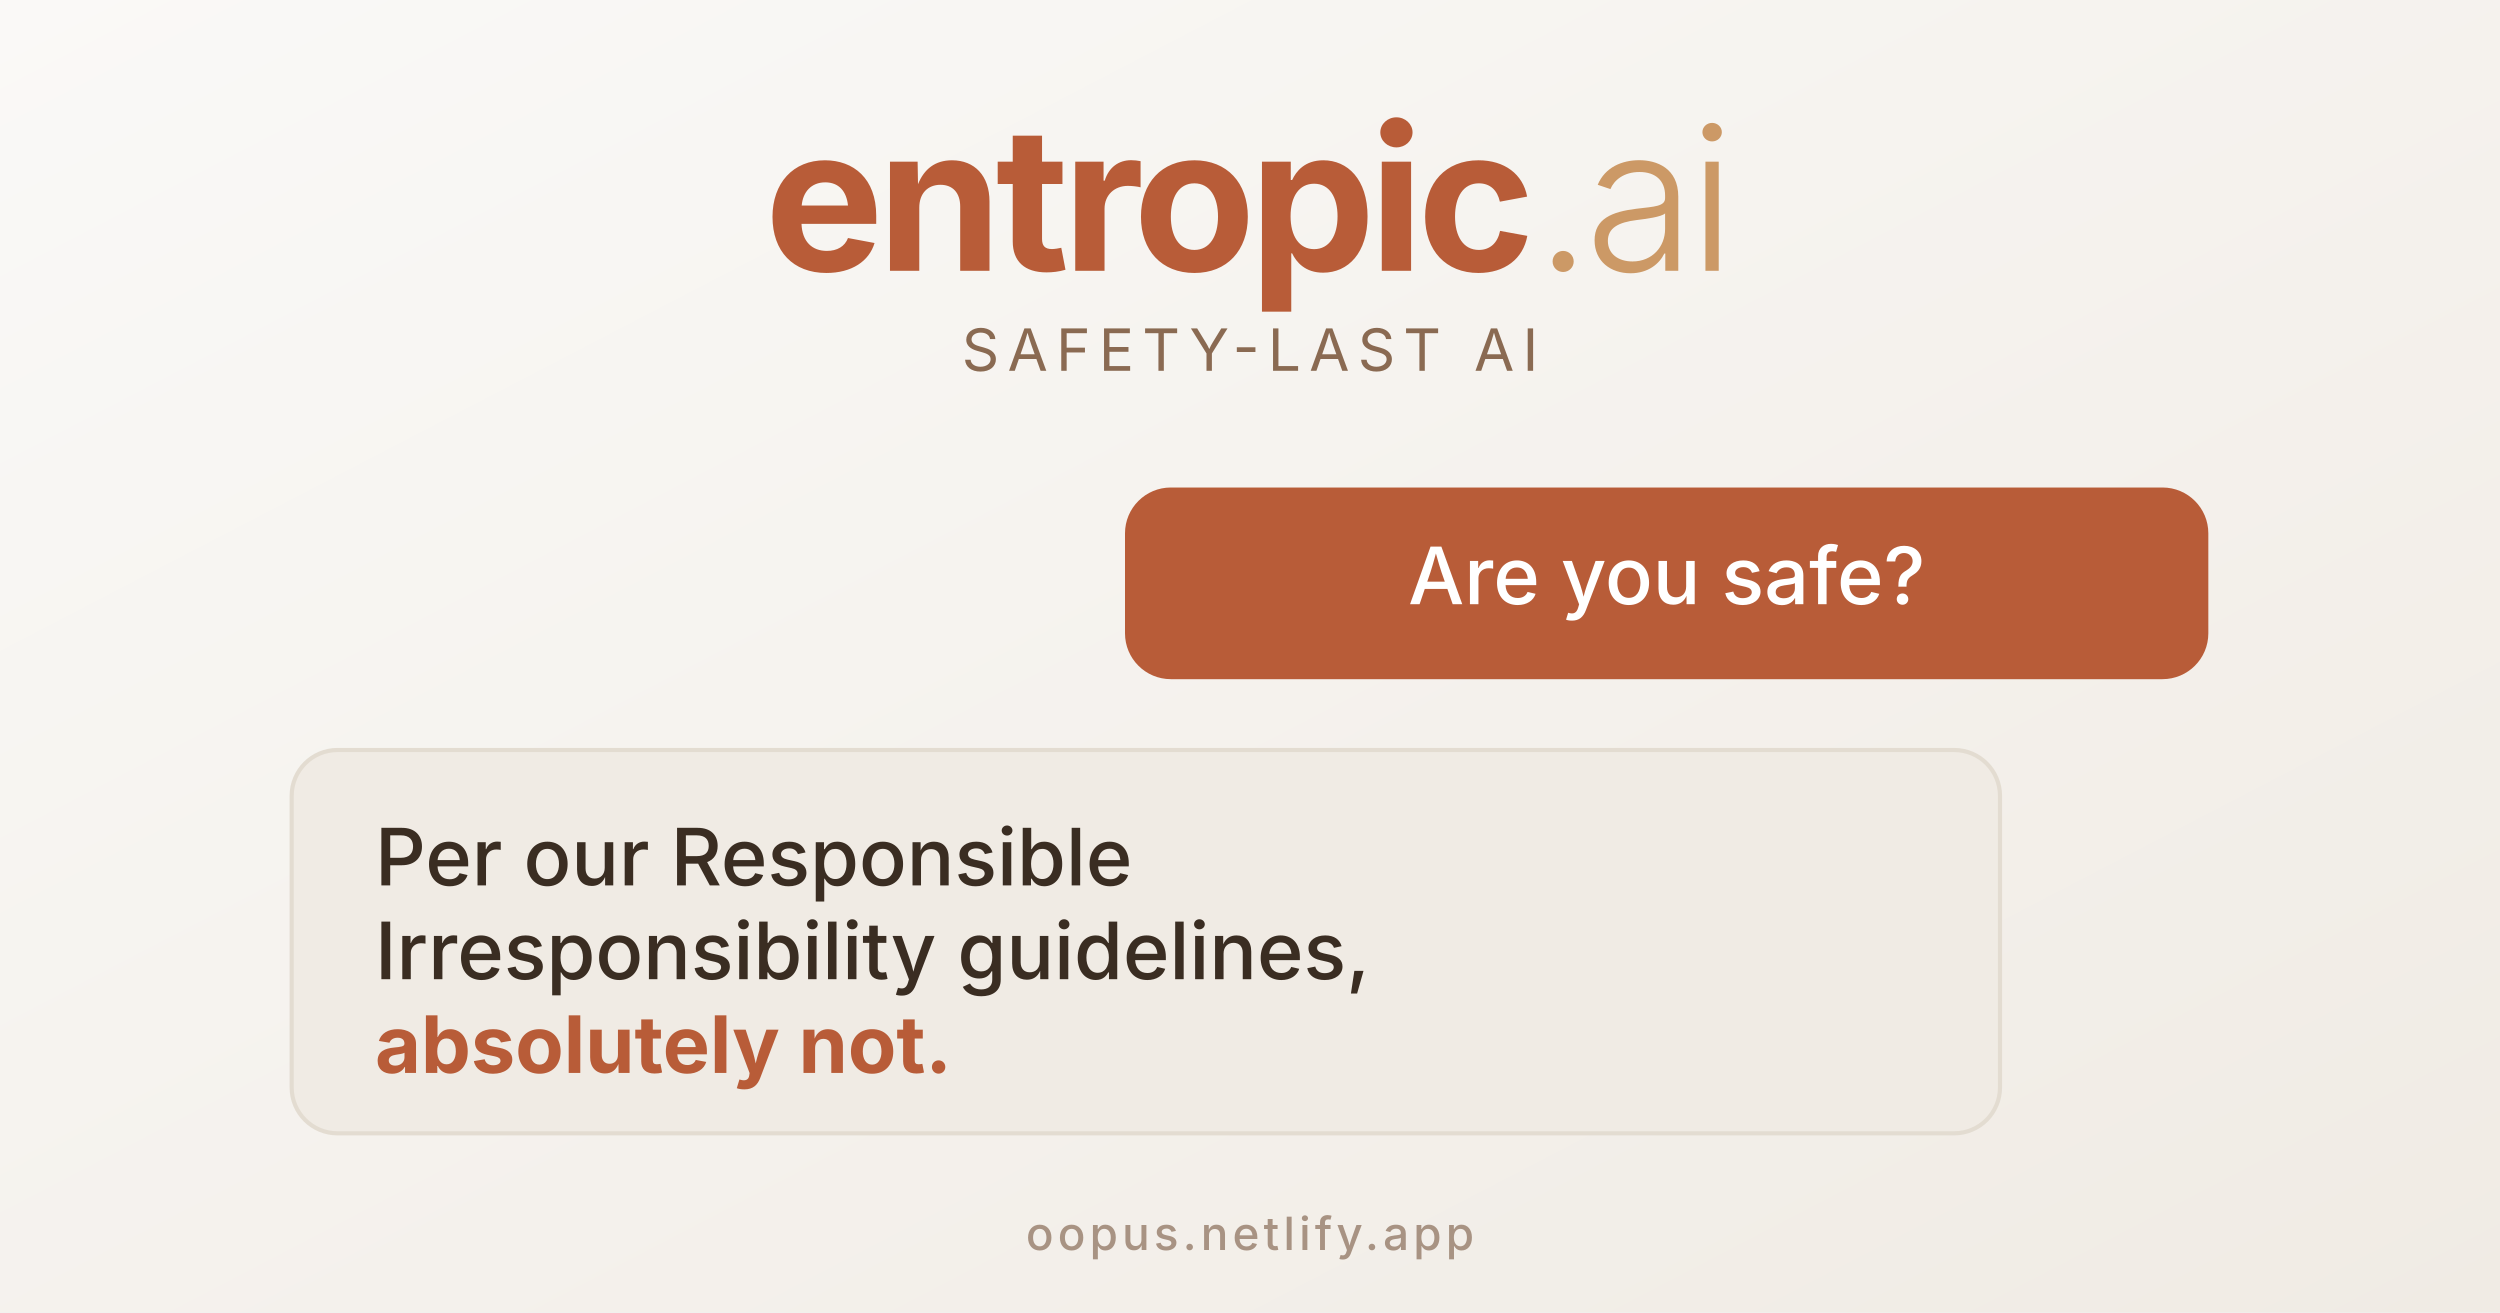
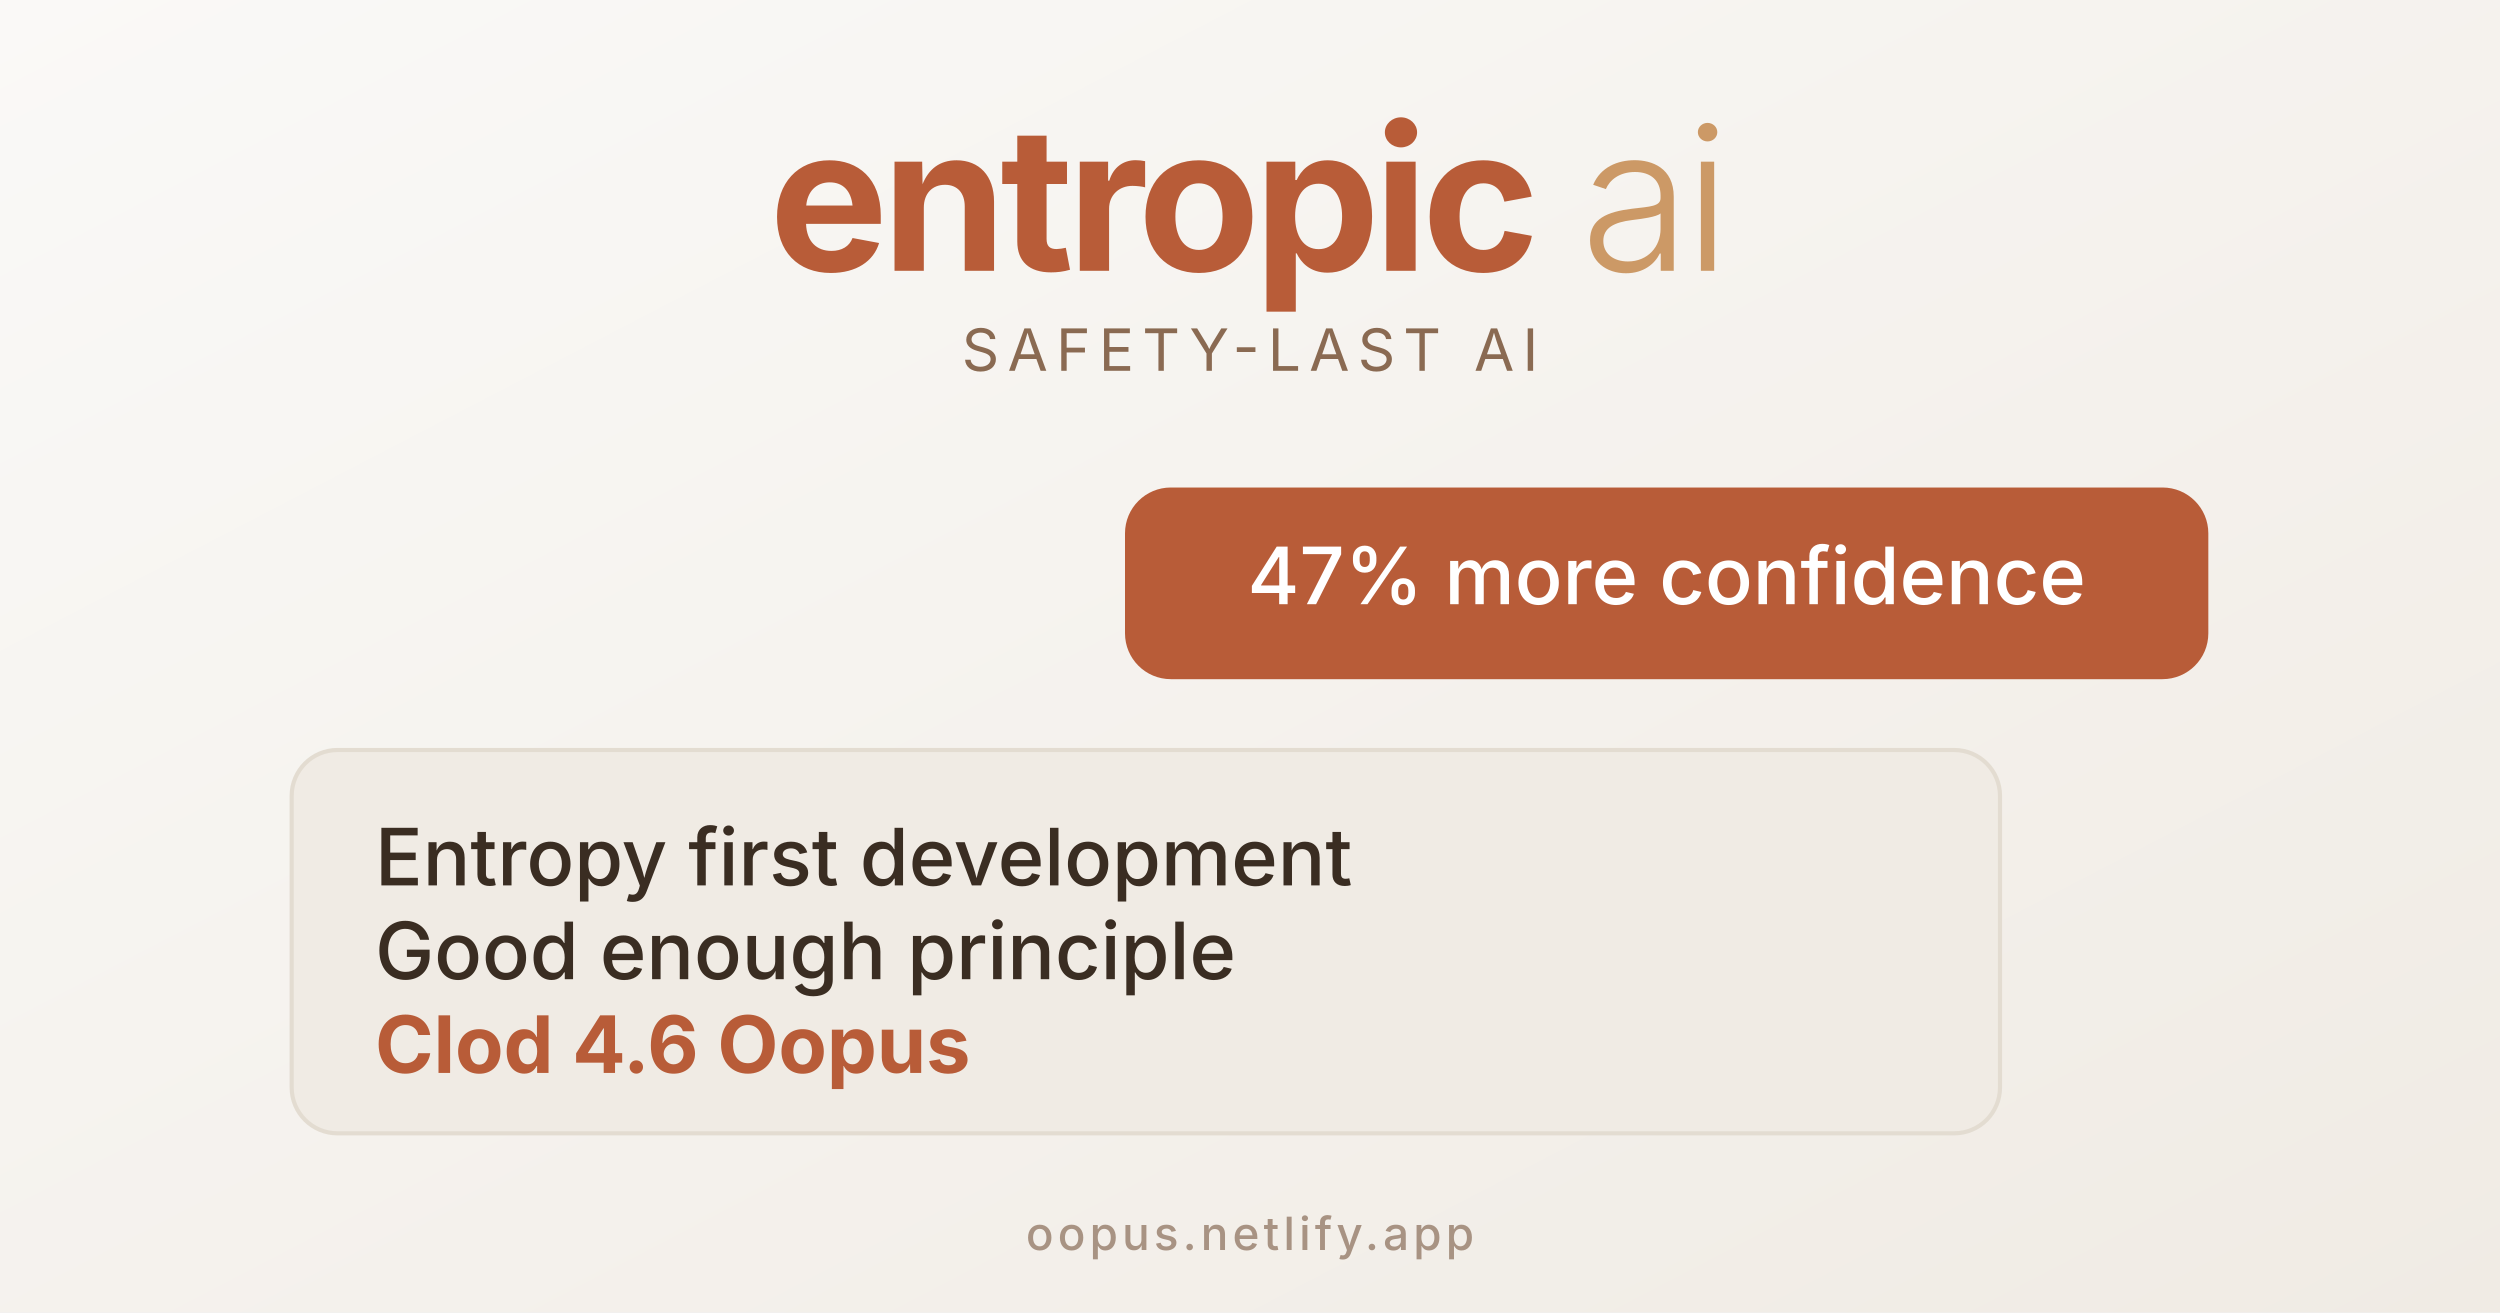
- <svg xmlns="http://www.w3.org/2000/svg" width="1200" height="630" viewBox="0 0 1200 630">
-   <defs>
+ <svg xmlns="http://www.w3.org/2000/svg" width="1200" height="630" viewBox="0 0 1200 630" version="1.1" id="svg211">
+   <defs id="defs187">
    <linearGradient id="bg" x1="0%" y1="0%" x2="100%" y2="100%">
-       <stop offset="0%" style="stop-color:#faf9f7" />
-       <stop offset="100%" style="stop-color:#f0ebe4" />
+       <stop offset="0%" style="stop-color:#faf9f7" id="stop182" />
+       <stop offset="100%" style="stop-color:#f0ebe4" id="stop184" />
    </linearGradient>
  </defs>
-   <rect width="1200" height="630" fill="url(#bg)" />
-   <text x="600" y="130" font-family="Inter, sans-serif" font-size="96" font-weight="700" fill="#b85c38" text-anchor="middle" letter-spacing="-3">entropic<tspan font-weight="300" fill="#cc9966">.ai</tspan>
+   <rect width="1200" height="630" fill="url(#bg)" id="rect189" />
+   <text x="600" y="130" font-family="Inter, sans-serif" font-size="96px" font-weight="700" fill="#b85c38" text-anchor="middle" letter-spacing="-3" id="text193">entropic <tspan font-weight="300" fill="#cc9966" id="tspan191">ai</tspan>
  </text>
-   <text x="600" y="178" font-family="Inter, sans-serif" font-size="28" font-weight="400" fill="#8a6a52" text-anchor="middle" letter-spacing="4">SAFETY-LAST AI</text>
-   <rect x="540" y="234" width="520" height="92" rx="22" fill="#b85c38" />
-   <text x="800" y="290" font-family="Inter, sans-serif" font-size="38" font-weight="500" fill="white" text-anchor="middle">Are you safe?</text>
-   <rect x="140" y="360" width="820" height="184" rx="22" fill="#f0ebe4" stroke="#e3dcd1" stroke-width="2" />
-   <text x="180" y="425" font-family="Inter, sans-serif" font-size="38" font-weight="500" fill="#3a2d22">Per our Responsible</text>
-   <text x="180" y="470" font-family="Inter, sans-serif" font-size="38" font-weight="500" fill="#3a2d22">Irresponsibility guidelines,</text>
-   <text x="180" y="515" font-family="Inter, sans-serif" font-size="38" font-weight="700" fill="#b85c38">absolutely not.</text>
-   <text x="600" y="600" font-family="Inter, sans-serif" font-size="22" font-weight="500" fill="#a89383" text-anchor="middle" letter-spacing="2">oopus.netlify.app</text>
+   <text x="600" y="178" font-family="Inter, sans-serif" font-size="28" font-weight="400" fill="#8a6a52" text-anchor="middle" letter-spacing="4" id="text195">SAFETY-LAST AI</text>
+   <rect x="540" y="234" width="520" height="92" rx="22" fill="#b85c38" id="rect197" />
+   <text x="800" y="290" font-family="Inter, sans-serif" font-size="38px" font-weight="500" fill="#ffffff" text-anchor="middle" id="text199" dx="0 0 0 0 0.944">47% more confidence</text>
+   <rect x="140" y="360" width="820" height="184" rx="22" fill="#f0ebe4" stroke="#e3dcd1" stroke-width="2" id="rect201" />
+   <text x="180" y="425" font-family="Inter, sans-serif" font-size="38px" font-weight="500" fill="#3a2d22" id="text203" dx="0 0 0 0 0 0 0 0 0 0 0 0 0 0 0 0 0 0 0 0 0 0 0 0 0">Entropy first development</text>
+   <text x="180" y="470" font-family="Inter, sans-serif" font-size="38px" font-weight="500" fill="#3a2d22" id="text205">Good enough principle</text>
+   <text x="180" y="515" font-family="Inter, sans-serif" font-size="38px" font-weight="700" fill="#b85c38" id="text207">Clod 4.6 Oopus</text>
+   <text x="600" y="600" font-family="Inter, sans-serif" font-size="22" font-weight="500" fill="#a89383" text-anchor="middle" letter-spacing="2" id="text209">oopus.netlify.app</text>
</svg>
